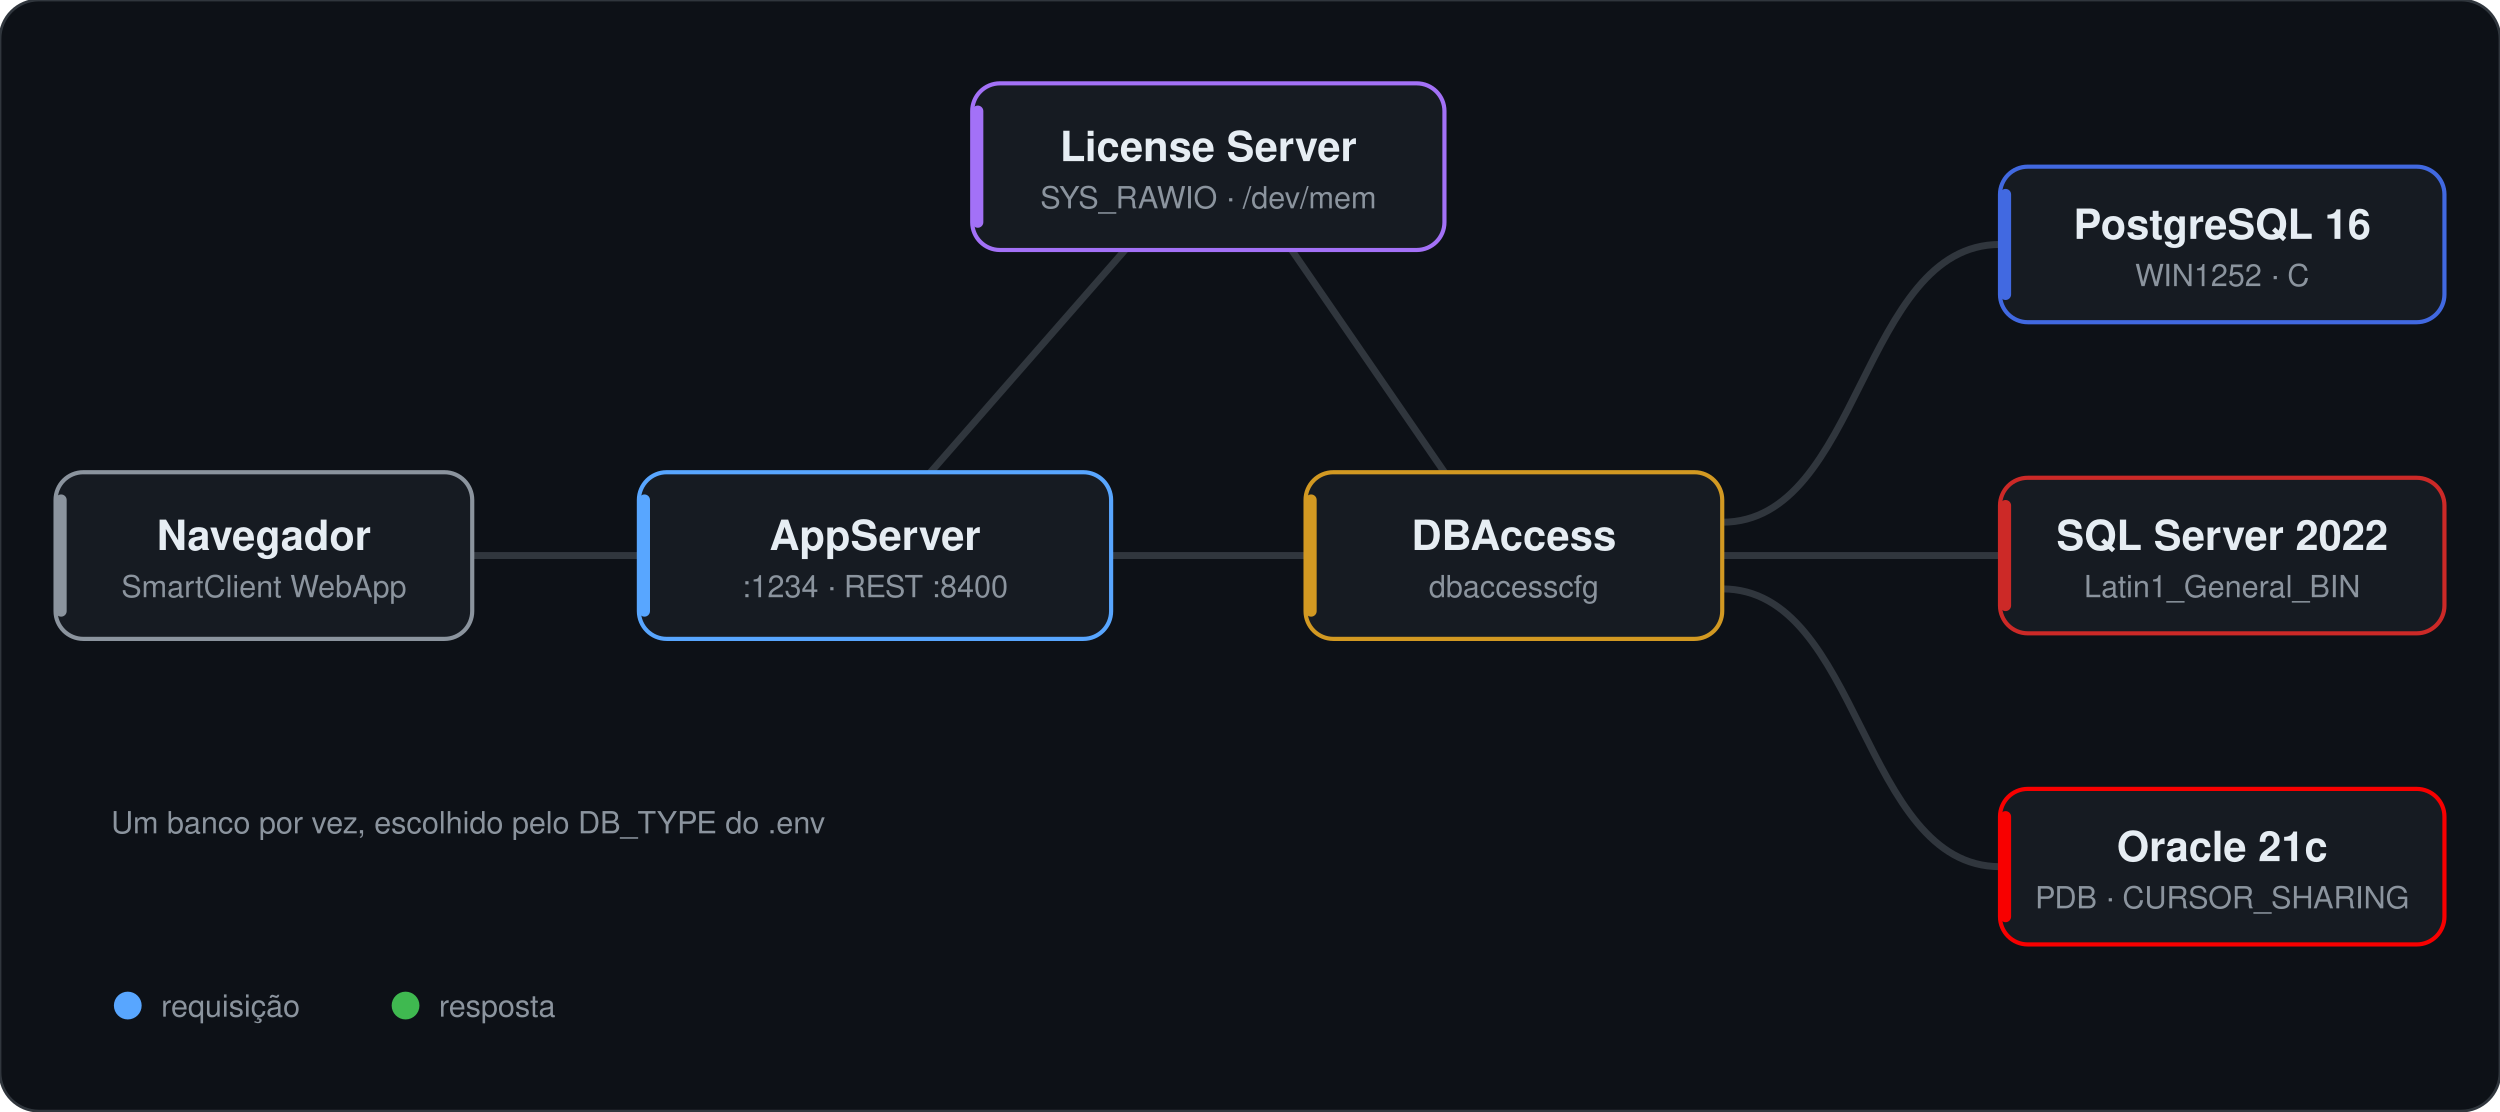
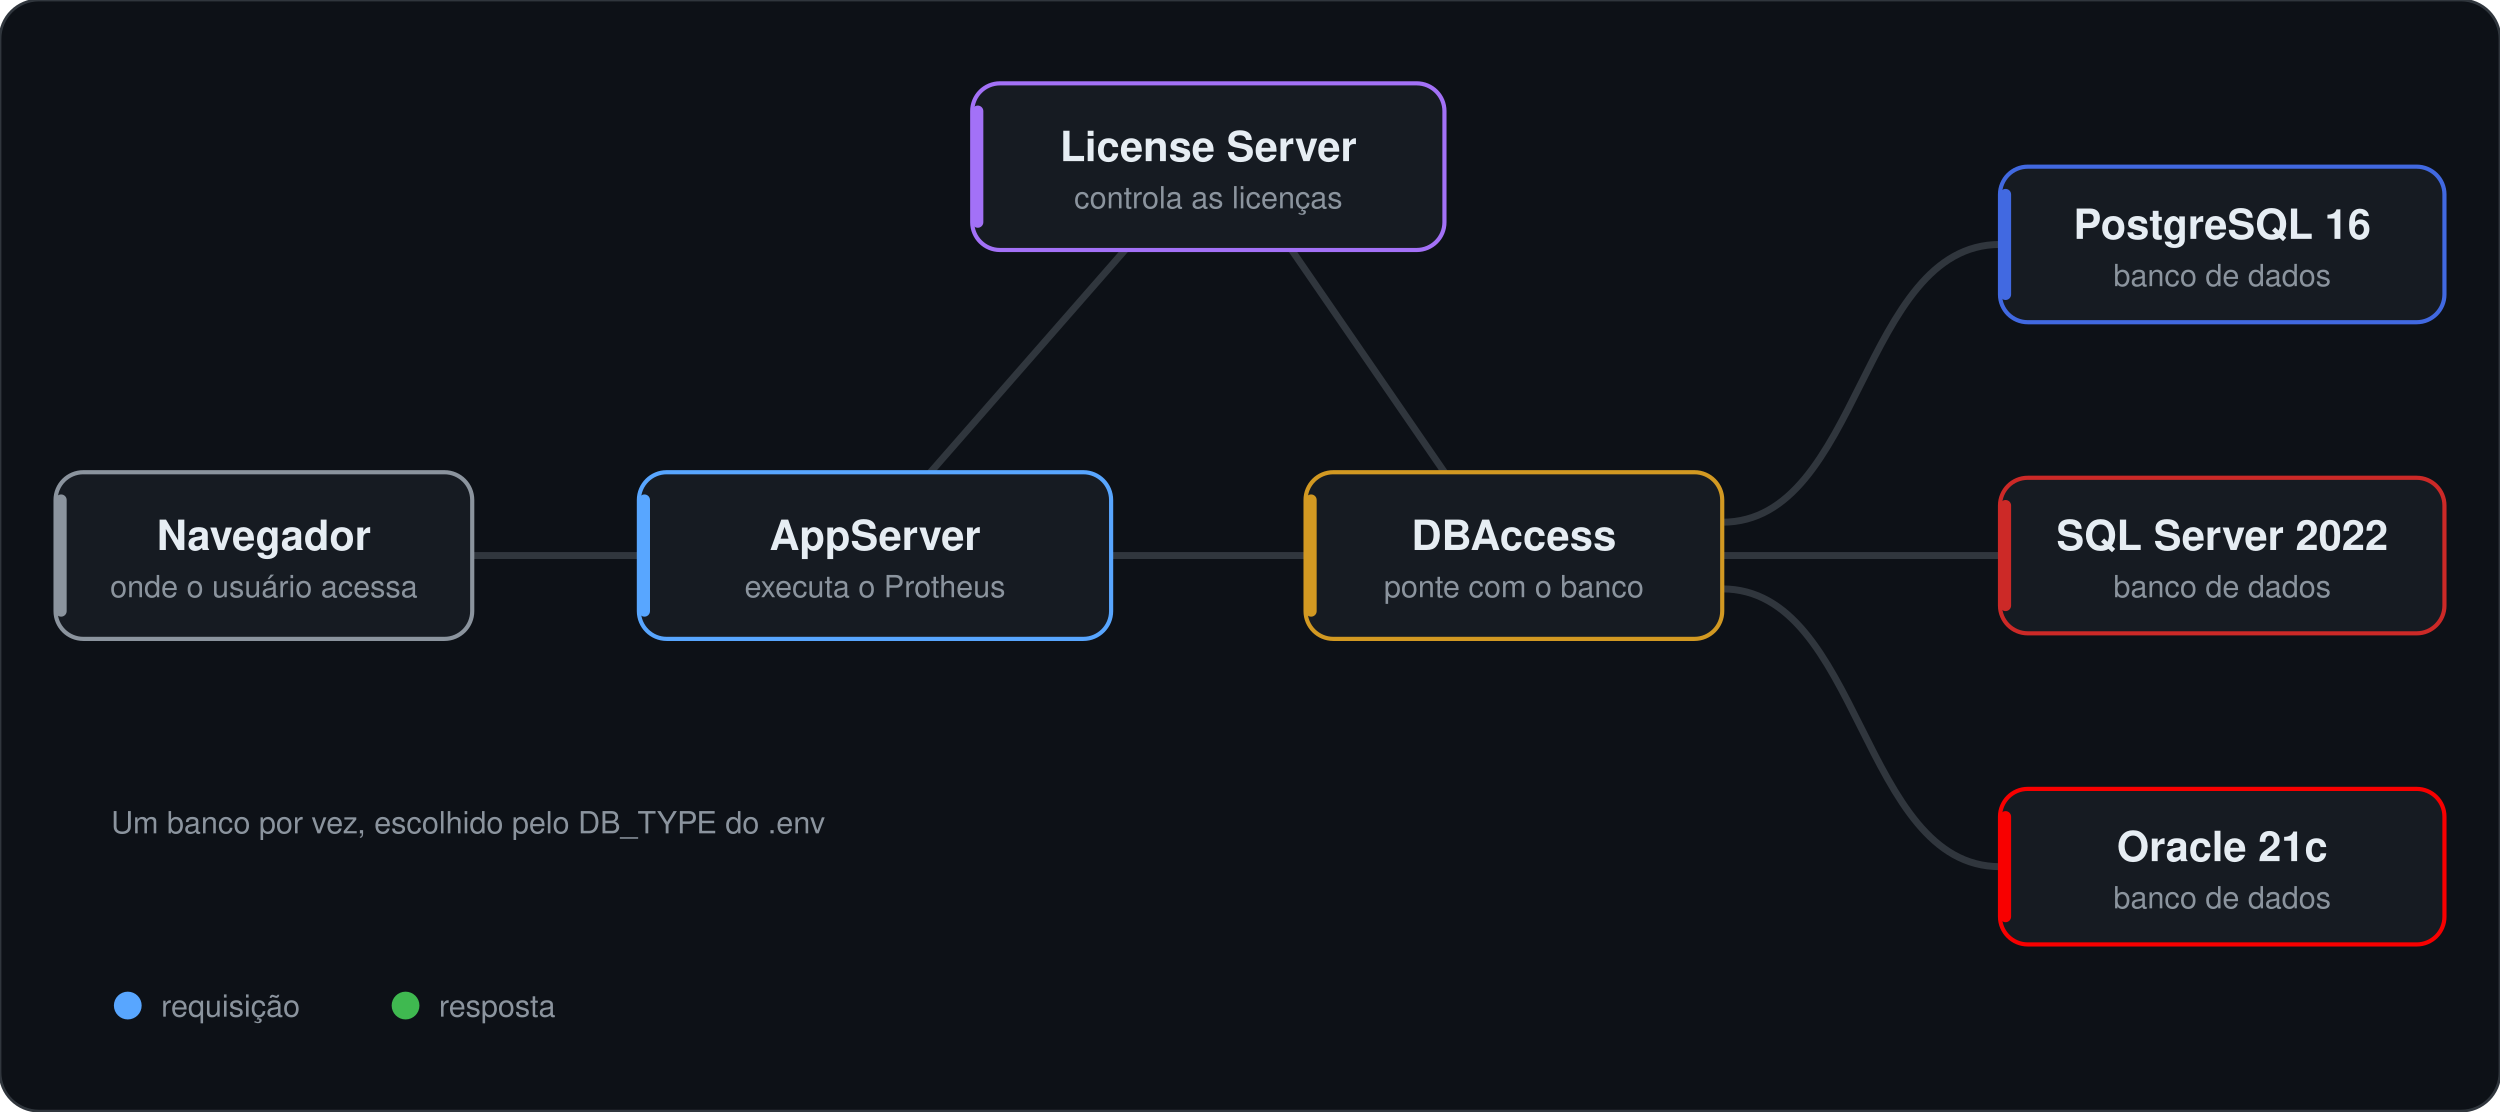
<svg xmlns="http://www.w3.org/2000/svg" viewBox="0 0 900 400" width="900" height="400" role="img" aria-label="Fluxo de uma requisição: navegador, AppServer, License Server, DBAccess e banco de dados">
  <style>text{font-family:-apple-system,"Segoe UI",Helvetica,Arial,sans-serif}.t{font-size:15px;font-weight:600;fill:#e6edf3}.s{font-size:11px;fill:#8b949e}.c{font-size:14px;fill:#e6edf3}.l{font-size:11px;fill:#8b949e}</style>
  <defs>
    <filter id="glow" x="-100%" y="-100%" width="300%" height="300%">
      <feGaussianBlur stdDeviation="3" result="b" />
      <feMerge>
        <feMergeNode in="b" />
        <feMergeNode in="SourceGraphic" />
      </feMerge>
    </filter>
  </defs>
  <rect width="900" height="400" rx="14" fill="#0d1117" stroke="#30363d" />
  <path d="M170,200 L230,200" fill="none" stroke="#30363d" stroke-width="2.5" stroke-linecap="round" />
  <path d="M335,170 L405,90" fill="none" stroke="#30363d" stroke-width="2.5" stroke-linecap="round" />
  <path d="M400,200 L470,200" fill="none" stroke="#30363d" stroke-width="2.5" stroke-linecap="round" />
  <path d="M520,170 L465,90" fill="none" stroke="#30363d" stroke-width="2.5" stroke-linecap="round" />
  <path d="M620,188 C670,188 670,88 720,88" fill="none" stroke="#30363d" stroke-width="2.5" stroke-linecap="round" />
  <path d="M620,200 L720,200" fill="none" stroke="#30363d" stroke-width="2.5" stroke-linecap="round" />
  <path d="M620,212 C670,212 670,312 720,312" fill="none" stroke="#30363d" stroke-width="2.5" stroke-linecap="round" />
  <rect x="20" y="170" width="150" height="60" rx="10" fill="#161b22" stroke="#8b949e" stroke-width="1.5" />
  <rect x="20" y="178" width="4" height="44" rx="2" fill="#8b949e" />
  <text class="t" x="95.0" y="198.0" text-anchor="middle">Navegador</text>
-   <text class="s" x="95.0" y="215.0" text-anchor="middle">SmartClient WebApp</text>
+   <text class="s" x="95.0" y="215.0" text-anchor="middle">onde o usuário acessa</text>
  <rect x="230" y="170" width="170" height="60" rx="10" fill="#161b22" stroke="#58a6ff" stroke-width="1.5" />
  <rect x="230" y="178" width="4" height="44" rx="2" fill="#58a6ff" />
  <text class="t" x="315.0" y="198.0" text-anchor="middle">AppServer</text>
-   <text class="s" x="315.0" y="215.0" text-anchor="middle">:1234 · REST :8400</text>
+   <text class="s" x="315.0" y="215.0" text-anchor="middle">executa o Protheus</text>
  <rect x="470" y="170" width="150" height="60" rx="10" fill="#161b22" stroke="#d29922" stroke-width="1.5" />
  <rect x="470" y="178" width="4" height="44" rx="2" fill="#d29922" />
  <text class="t" x="545.0" y="198.0" text-anchor="middle">DBAccess</text>
-   <text class="s" x="545.0" y="215.0" text-anchor="middle">dbaccesscfg</text>
+   <text class="s" x="545.0" y="215.0" text-anchor="middle">ponte com o banco</text>
  <rect x="350" y="30" width="170" height="60" rx="10" fill="#161b22" stroke="#a371f7" stroke-width="1.5" />
  <rect x="350" y="38" width="4" height="44" rx="2" fill="#a371f7" />
  <text class="t" x="435.0" y="58.0" text-anchor="middle">License Server</text>
-   <text class="s" x="435.0" y="75.0" text-anchor="middle">SYS_RAWIO · /dev/mem</text>
+   <text class="s" x="435.0" y="75.0" text-anchor="middle">controla as licenças</text>
  <rect x="720" y="60" width="160" height="56" rx="10" fill="#161b22" stroke="#4169e1" stroke-width="1.5" />
  <rect x="720" y="68" width="4" height="40" rx="2" fill="#4169e1" />
  <text class="t" x="800.0" y="86.0" text-anchor="middle">PostgreSQL 16</text>
-   <text class="s" x="800.0" y="103.0" text-anchor="middle">WIN1252 · C</text>
+   <text class="s" x="800.0" y="103.0" text-anchor="middle">banco de dados</text>
  <rect x="717" y="57" width="166" height="62" rx="12" fill="none" stroke="#4169e1" stroke-width="2" opacity="0">
    <animate attributeName="opacity" dur="18.0s" repeatCount="indefinite" keyTimes="0;0.001;0.001;0.333;0.334;1" values="0;0;0.9;0.9;0;0" />
  </rect>
  <rect x="720" y="172" width="160" height="56" rx="10" fill="#161b22" stroke="#cc2927" stroke-width="1.5" />
  <rect x="720" y="180" width="4" height="40" rx="2" fill="#cc2927" />
  <text class="t" x="800.0" y="198.0" text-anchor="middle">SQL Server 2022</text>
-   <text class="s" x="800.0" y="215.0" text-anchor="middle">Latin1_General_BIN</text>
+   <text class="s" x="800.0" y="215.0" text-anchor="middle">banco de dados</text>
  <rect x="717" y="169" width="166" height="62" rx="12" fill="none" stroke="#cc2927" stroke-width="2" opacity="0">
    <animate attributeName="opacity" dur="18.0s" repeatCount="indefinite" keyTimes="0;0.333;0.333;0.667;0.667;1" values="0;0;0.9;0.9;0;0" />
  </rect>
  <rect x="720" y="284" width="160" height="56" rx="10" fill="#161b22" stroke="#f80000" stroke-width="1.5" />
  <rect x="720" y="292" width="4" height="40" rx="2" fill="#f80000" />
  <text class="t" x="800.0" y="310.0" text-anchor="middle">Oracle 21c</text>
-   <text class="s" x="800.0" y="327.0" text-anchor="middle">PDB · CURSOR_SHARING</text>
+   <text class="s" x="800.0" y="327.0" text-anchor="middle">banco de dados</text>
  <rect x="717" y="281" width="166" height="62" rx="12" fill="none" stroke="#f80000" stroke-width="2" opacity="0">
    <animate attributeName="opacity" dur="18.0s" repeatCount="indefinite" keyTimes="0;0.666;0.667;0.999;1;1" values="0;0;0.9;0.9;0;0" />
  </rect>
  <path d="M170,200 L230,200" fill="none" stroke="#58a6ff" stroke-width="3" stroke-linecap="round" opacity="0">
    <animate attributeName="opacity" dur="18.0s" repeatCount="indefinite" keyTimes="0;0.001;0.001;0.027;0.027;1" values="0;0;0.55;0.55;0;0" />
  </path>
  <circle r="6" fill="#58a6ff" filter="url(#glow)" opacity="0">
    <animateMotion dur="18.0s" repeatCount="indefinite" path="M170,200 L230,200" calcMode="linear" keyPoints="0;0;1;1" keyTimes="0;0.001;0.027;1" />
    <animate attributeName="opacity" dur="18.0s" repeatCount="indefinite" keyTimes="0;0.001;0.001;0.027;0.027;1" values="0;0;1;1;0;0" />
  </circle>
  <path d="M335,170 L405,90" fill="none" stroke="#58a6ff" stroke-width="3" stroke-linecap="round" opacity="0">
    <animate attributeName="opacity" dur="18.0s" repeatCount="indefinite" keyTimes="0;0.033;0.033;0.06;0.06;1" values="0;0;0.55;0.55;0;0" />
  </path>
  <circle r="6" fill="#58a6ff" filter="url(#glow)" opacity="0">
    <animateMotion dur="18.0s" repeatCount="indefinite" path="M335,170 L405,90" calcMode="linear" keyPoints="0;0;1;1" keyTimes="0;0.033;0.06;1" />
    <animate attributeName="opacity" dur="18.0s" repeatCount="indefinite" keyTimes="0;0.033;0.033;0.06;0.06;1" values="0;0;1;1;0;0" />
  </circle>
  <path d="M335,170 L405,90" fill="none" stroke="#3fb950" stroke-width="3" stroke-linecap="round" opacity="0">
    <animate attributeName="opacity" dur="18.0s" repeatCount="indefinite" keyTimes="0;0.059;0.06;0.087;0.087;1" values="0;0;0.55;0.55;0;0" />
  </path>
  <circle r="6" fill="#3fb950" filter="url(#glow)" opacity="0">
    <animateMotion dur="18.0s" repeatCount="indefinite" path="M335,170 L405,90" calcMode="linear" keyPoints="1;1;0;0" keyTimes="0;0.06;0.087;1" />
    <animate attributeName="opacity" dur="18.0s" repeatCount="indefinite" keyTimes="0;0.059;0.06;0.087;0.087;1" values="0;0;1;1;0;0" />
  </circle>
  <path d="M400,200 L470,200" fill="none" stroke="#58a6ff" stroke-width="3" stroke-linecap="round" opacity="0">
    <animate attributeName="opacity" dur="18.0s" repeatCount="indefinite" keyTimes="0;0.093;0.093;0.12;0.12;1" values="0;0;0.55;0.55;0;0" />
  </path>
  <circle r="6" fill="#58a6ff" filter="url(#glow)" opacity="0">
    <animateMotion dur="18.0s" repeatCount="indefinite" path="M400,200 L470,200" calcMode="linear" keyPoints="0;0;1;1" keyTimes="0;0.093;0.12;1" />
    <animate attributeName="opacity" dur="18.0s" repeatCount="indefinite" keyTimes="0;0.093;0.093;0.12;0.12;1" values="0;0;1;1;0;0" />
  </circle>
  <path d="M520,170 L465,90" fill="none" stroke="#58a6ff" stroke-width="3" stroke-linecap="round" opacity="0">
    <animate attributeName="opacity" dur="18.0s" repeatCount="indefinite" keyTimes="0;0.126;0.127;0.153;0.154;1" values="0;0;0.55;0.55;0;0" />
  </path>
  <circle r="6" fill="#58a6ff" filter="url(#glow)" opacity="0">
    <animateMotion dur="18.0s" repeatCount="indefinite" path="M520,170 L465,90" calcMode="linear" keyPoints="0;0;1;1" keyTimes="0;0.127;0.153;1" />
    <animate attributeName="opacity" dur="18.0s" repeatCount="indefinite" keyTimes="0;0.126;0.127;0.153;0.154;1" values="0;0;1;1;0;0" />
  </circle>
  <path d="M520,170 L465,90" fill="none" stroke="#3fb950" stroke-width="3" stroke-linecap="round" opacity="0">
    <animate attributeName="opacity" dur="18.0s" repeatCount="indefinite" keyTimes="0;0.153;0.153;0.18;0.18;1" values="0;0;0.55;0.55;0;0" />
  </path>
  <circle r="6" fill="#3fb950" filter="url(#glow)" opacity="0">
    <animateMotion dur="18.0s" repeatCount="indefinite" path="M520,170 L465,90" calcMode="linear" keyPoints="1;1;0;0" keyTimes="0;0.153;0.18;1" />
    <animate attributeName="opacity" dur="18.0s" repeatCount="indefinite" keyTimes="0;0.153;0.153;0.18;0.18;1" values="0;0;1;1;0;0" />
  </circle>
  <path d="M620,188 C670,188 670,88 720,88" fill="none" stroke="#58a6ff" stroke-width="3" stroke-linecap="round" opacity="0">
    <animate attributeName="opacity" dur="18.0s" repeatCount="indefinite" keyTimes="0;0.186;0.187;0.22;0.221;1" values="0;0;0.55;0.55;0;0" />
  </path>
  <circle r="6" fill="#58a6ff" filter="url(#glow)" opacity="0">
    <animateMotion dur="18.0s" repeatCount="indefinite" path="M620,188 C670,188 670,88 720,88" calcMode="linear" keyPoints="0;0;1;1" keyTimes="0;0.187;0.22;1" />
    <animate attributeName="opacity" dur="18.0s" repeatCount="indefinite" keyTimes="0;0.186;0.187;0.22;0.221;1" values="0;0;1;1;0;0" />
  </circle>
  <path d="M620,188 C670,188 670,88 720,88" fill="none" stroke="#3fb950" stroke-width="3" stroke-linecap="round" opacity="0">
    <animate attributeName="opacity" dur="18.0s" repeatCount="indefinite" keyTimes="0;0.226;0.227;0.26;0.261;1" values="0;0;0.55;0.55;0;0" />
  </path>
  <circle r="6" fill="#3fb950" filter="url(#glow)" opacity="0">
    <animateMotion dur="18.0s" repeatCount="indefinite" path="M620,188 C670,188 670,88 720,88" calcMode="linear" keyPoints="1;1;0;0" keyTimes="0;0.227;0.26;1" />
    <animate attributeName="opacity" dur="18.0s" repeatCount="indefinite" keyTimes="0;0.226;0.227;0.26;0.261;1" values="0;0;1;1;0;0" />
  </circle>
  <path d="M400,200 L470,200" fill="none" stroke="#3fb950" stroke-width="3" stroke-linecap="round" opacity="0">
    <animate attributeName="opacity" dur="18.0s" repeatCount="indefinite" keyTimes="0;0.266;0.267;0.293;0.294;1" values="0;0;0.55;0.55;0;0" />
  </path>
  <circle r="6" fill="#3fb950" filter="url(#glow)" opacity="0">
    <animateMotion dur="18.0s" repeatCount="indefinite" path="M400,200 L470,200" calcMode="linear" keyPoints="1;1;0;0" keyTimes="0;0.267;0.293;1" />
    <animate attributeName="opacity" dur="18.0s" repeatCount="indefinite" keyTimes="0;0.266;0.267;0.293;0.294;1" values="0;0;1;1;0;0" />
  </circle>
  <path d="M170,200 L230,200" fill="none" stroke="#3fb950" stroke-width="3" stroke-linecap="round" opacity="0">
    <animate attributeName="opacity" dur="18.0s" repeatCount="indefinite" keyTimes="0;0.299;0.3;0.327;0.327;1" values="0;0;0.55;0.55;0;0" />
  </path>
  <circle r="6" fill="#3fb950" filter="url(#glow)" opacity="0">
    <animateMotion dur="18.0s" repeatCount="indefinite" path="M170,200 L230,200" calcMode="linear" keyPoints="1;1;0;0" keyTimes="0;0.3;0.327;1" />
    <animate attributeName="opacity" dur="18.0s" repeatCount="indefinite" keyTimes="0;0.299;0.3;0.327;0.327;1" values="0;0;1;1;0;0" />
  </circle>
  <path d="M170,200 L230,200" fill="none" stroke="#58a6ff" stroke-width="3" stroke-linecap="round" opacity="0">
    <animate attributeName="opacity" dur="18.0s" repeatCount="indefinite" keyTimes="0;0.333;0.333;0.36;0.36;1" values="0;0;0.55;0.55;0;0" />
  </path>
  <circle r="6" fill="#58a6ff" filter="url(#glow)" opacity="0">
    <animateMotion dur="18.0s" repeatCount="indefinite" path="M170,200 L230,200" calcMode="linear" keyPoints="0;0;1;1" keyTimes="0;0.333;0.36;1" />
    <animate attributeName="opacity" dur="18.0s" repeatCount="indefinite" keyTimes="0;0.333;0.333;0.36;0.36;1" values="0;0;1;1;0;0" />
  </circle>
  <path d="M335,170 L405,90" fill="none" stroke="#58a6ff" stroke-width="3" stroke-linecap="round" opacity="0">
    <animate attributeName="opacity" dur="18.0s" repeatCount="indefinite" keyTimes="0;0.366;0.367;0.393;0.394;1" values="0;0;0.55;0.55;0;0" />
  </path>
  <circle r="6" fill="#58a6ff" filter="url(#glow)" opacity="0">
    <animateMotion dur="18.0s" repeatCount="indefinite" path="M335,170 L405,90" calcMode="linear" keyPoints="0;0;1;1" keyTimes="0;0.367;0.393;1" />
    <animate attributeName="opacity" dur="18.0s" repeatCount="indefinite" keyTimes="0;0.366;0.367;0.393;0.394;1" values="0;0;1;1;0;0" />
  </circle>
  <path d="M335,170 L405,90" fill="none" stroke="#3fb950" stroke-width="3" stroke-linecap="round" opacity="0">
    <animate attributeName="opacity" dur="18.0s" repeatCount="indefinite" keyTimes="0;0.393;0.393;0.42;0.42;1" values="0;0;0.55;0.55;0;0" />
  </path>
  <circle r="6" fill="#3fb950" filter="url(#glow)" opacity="0">
    <animateMotion dur="18.0s" repeatCount="indefinite" path="M335,170 L405,90" calcMode="linear" keyPoints="1;1;0;0" keyTimes="0;0.393;0.42;1" />
    <animate attributeName="opacity" dur="18.0s" repeatCount="indefinite" keyTimes="0;0.393;0.393;0.42;0.42;1" values="0;0;1;1;0;0" />
  </circle>
  <path d="M400,200 L470,200" fill="none" stroke="#58a6ff" stroke-width="3" stroke-linecap="round" opacity="0">
    <animate attributeName="opacity" dur="18.0s" repeatCount="indefinite" keyTimes="0;0.426;0.427;0.453;0.454;1" values="0;0;0.55;0.55;0;0" />
  </path>
  <circle r="6" fill="#58a6ff" filter="url(#glow)" opacity="0">
    <animateMotion dur="18.0s" repeatCount="indefinite" path="M400,200 L470,200" calcMode="linear" keyPoints="0;0;1;1" keyTimes="0;0.427;0.453;1" />
    <animate attributeName="opacity" dur="18.0s" repeatCount="indefinite" keyTimes="0;0.426;0.427;0.453;0.454;1" values="0;0;1;1;0;0" />
  </circle>
  <path d="M520,170 L465,90" fill="none" stroke="#58a6ff" stroke-width="3" stroke-linecap="round" opacity="0">
    <animate attributeName="opacity" dur="18.0s" repeatCount="indefinite" keyTimes="0;0.46;0.46;0.487;0.487;1" values="0;0;0.55;0.55;0;0" />
  </path>
  <circle r="6" fill="#58a6ff" filter="url(#glow)" opacity="0">
    <animateMotion dur="18.0s" repeatCount="indefinite" path="M520,170 L465,90" calcMode="linear" keyPoints="0;0;1;1" keyTimes="0;0.46;0.487;1" />
    <animate attributeName="opacity" dur="18.0s" repeatCount="indefinite" keyTimes="0;0.46;0.46;0.487;0.487;1" values="0;0;1;1;0;0" />
  </circle>
  <path d="M520,170 L465,90" fill="none" stroke="#3fb950" stroke-width="3" stroke-linecap="round" opacity="0">
    <animate attributeName="opacity" dur="18.0s" repeatCount="indefinite" keyTimes="0;0.486;0.487;0.513;0.514;1" values="0;0;0.55;0.55;0;0" />
  </path>
  <circle r="6" fill="#3fb950" filter="url(#glow)" opacity="0">
    <animateMotion dur="18.0s" repeatCount="indefinite" path="M520,170 L465,90" calcMode="linear" keyPoints="1;1;0;0" keyTimes="0;0.487;0.513;1" />
    <animate attributeName="opacity" dur="18.0s" repeatCount="indefinite" keyTimes="0;0.486;0.487;0.513;0.514;1" values="0;0;1;1;0;0" />
  </circle>
  <path d="M620,200 L720,200" fill="none" stroke="#58a6ff" stroke-width="3" stroke-linecap="round" opacity="0">
    <animate attributeName="opacity" dur="18.0s" repeatCount="indefinite" keyTimes="0;0.519;0.52;0.553;0.554;1" values="0;0;0.55;0.55;0;0" />
  </path>
  <circle r="6" fill="#58a6ff" filter="url(#glow)" opacity="0">
    <animateMotion dur="18.0s" repeatCount="indefinite" path="M620,200 L720,200" calcMode="linear" keyPoints="0;0;1;1" keyTimes="0;0.52;0.553;1" />
    <animate attributeName="opacity" dur="18.0s" repeatCount="indefinite" keyTimes="0;0.519;0.52;0.553;0.554;1" values="0;0;1;1;0;0" />
  </circle>
  <path d="M620,200 L720,200" fill="none" stroke="#3fb950" stroke-width="3" stroke-linecap="round" opacity="0">
    <animate attributeName="opacity" dur="18.0s" repeatCount="indefinite" keyTimes="0;0.559;0.56;0.593;0.594;1" values="0;0;0.55;0.55;0;0" />
  </path>
  <circle r="6" fill="#3fb950" filter="url(#glow)" opacity="0">
    <animateMotion dur="18.0s" repeatCount="indefinite" path="M620,200 L720,200" calcMode="linear" keyPoints="1;1;0;0" keyTimes="0;0.56;0.593;1" />
    <animate attributeName="opacity" dur="18.0s" repeatCount="indefinite" keyTimes="0;0.559;0.56;0.593;0.594;1" values="0;0;1;1;0;0" />
  </circle>
  <path d="M400,200 L470,200" fill="none" stroke="#3fb950" stroke-width="3" stroke-linecap="round" opacity="0">
    <animate attributeName="opacity" dur="18.0s" repeatCount="indefinite" keyTimes="0;0.6;0.6;0.627;0.627;1" values="0;0;0.55;0.55;0;0" />
  </path>
  <circle r="6" fill="#3fb950" filter="url(#glow)" opacity="0">
    <animateMotion dur="18.0s" repeatCount="indefinite" path="M400,200 L470,200" calcMode="linear" keyPoints="1;1;0;0" keyTimes="0;0.6;0.627;1" />
    <animate attributeName="opacity" dur="18.0s" repeatCount="indefinite" keyTimes="0;0.6;0.6;0.627;0.627;1" values="0;0;1;1;0;0" />
  </circle>
  <path d="M170,200 L230,200" fill="none" stroke="#3fb950" stroke-width="3" stroke-linecap="round" opacity="0">
    <animate attributeName="opacity" dur="18.0s" repeatCount="indefinite" keyTimes="0;0.633;0.633;0.66;0.66;1" values="0;0;0.55;0.55;0;0" />
  </path>
  <circle r="6" fill="#3fb950" filter="url(#glow)" opacity="0">
    <animateMotion dur="18.0s" repeatCount="indefinite" path="M170,200 L230,200" calcMode="linear" keyPoints="1;1;0;0" keyTimes="0;0.633;0.66;1" />
    <animate attributeName="opacity" dur="18.0s" repeatCount="indefinite" keyTimes="0;0.633;0.633;0.66;0.66;1" values="0;0;1;1;0;0" />
  </circle>
  <path d="M170,200 L230,200" fill="none" stroke="#58a6ff" stroke-width="3" stroke-linecap="round" opacity="0">
    <animate attributeName="opacity" dur="18.0s" repeatCount="indefinite" keyTimes="0;0.666;0.667;0.693;0.694;1" values="0;0;0.55;0.55;0;0" />
  </path>
  <circle r="6" fill="#58a6ff" filter="url(#glow)" opacity="0">
    <animateMotion dur="18.0s" repeatCount="indefinite" path="M170,200 L230,200" calcMode="linear" keyPoints="0;0;1;1" keyTimes="0;0.667;0.693;1" />
    <animate attributeName="opacity" dur="18.0s" repeatCount="indefinite" keyTimes="0;0.666;0.667;0.693;0.694;1" values="0;0;1;1;0;0" />
  </circle>
  <path d="M335,170 L405,90" fill="none" stroke="#58a6ff" stroke-width="3" stroke-linecap="round" opacity="0">
    <animate attributeName="opacity" dur="18.0s" repeatCount="indefinite" keyTimes="0;0.7;0.7;0.727;0.727;1" values="0;0;0.55;0.55;0;0" />
  </path>
  <circle r="6" fill="#58a6ff" filter="url(#glow)" opacity="0">
    <animateMotion dur="18.0s" repeatCount="indefinite" path="M335,170 L405,90" calcMode="linear" keyPoints="0;0;1;1" keyTimes="0;0.7;0.727;1" />
    <animate attributeName="opacity" dur="18.0s" repeatCount="indefinite" keyTimes="0;0.7;0.7;0.727;0.727;1" values="0;0;1;1;0;0" />
  </circle>
  <path d="M335,170 L405,90" fill="none" stroke="#3fb950" stroke-width="3" stroke-linecap="round" opacity="0">
    <animate attributeName="opacity" dur="18.0s" repeatCount="indefinite" keyTimes="0;0.726;0.727;0.753;0.754;1" values="0;0;0.55;0.55;0;0" />
  </path>
  <circle r="6" fill="#3fb950" filter="url(#glow)" opacity="0">
    <animateMotion dur="18.0s" repeatCount="indefinite" path="M335,170 L405,90" calcMode="linear" keyPoints="1;1;0;0" keyTimes="0;0.727;0.753;1" />
    <animate attributeName="opacity" dur="18.0s" repeatCount="indefinite" keyTimes="0;0.726;0.727;0.753;0.754;1" values="0;0;1;1;0;0" />
  </circle>
  <path d="M400,200 L470,200" fill="none" stroke="#58a6ff" stroke-width="3" stroke-linecap="round" opacity="0">
    <animate attributeName="opacity" dur="18.0s" repeatCount="indefinite" keyTimes="0;0.759;0.76;0.787;0.787;1" values="0;0;0.55;0.55;0;0" />
  </path>
  <circle r="6" fill="#58a6ff" filter="url(#glow)" opacity="0">
    <animateMotion dur="18.0s" repeatCount="indefinite" path="M400,200 L470,200" calcMode="linear" keyPoints="0;0;1;1" keyTimes="0;0.76;0.787;1" />
    <animate attributeName="opacity" dur="18.0s" repeatCount="indefinite" keyTimes="0;0.759;0.76;0.787;0.787;1" values="0;0;1;1;0;0" />
  </circle>
  <path d="M520,170 L465,90" fill="none" stroke="#58a6ff" stroke-width="3" stroke-linecap="round" opacity="0">
    <animate attributeName="opacity" dur="18.0s" repeatCount="indefinite" keyTimes="0;0.793;0.793;0.82;0.821;1" values="0;0;0.55;0.55;0;0" />
  </path>
  <circle r="6" fill="#58a6ff" filter="url(#glow)" opacity="0">
    <animateMotion dur="18.0s" repeatCount="indefinite" path="M520,170 L465,90" calcMode="linear" keyPoints="0;0;1;1" keyTimes="0;0.793;0.82;1" />
    <animate attributeName="opacity" dur="18.0s" repeatCount="indefinite" keyTimes="0;0.793;0.793;0.82;0.821;1" values="0;0;1;1;0;0" />
  </circle>
  <path d="M520,170 L465,90" fill="none" stroke="#3fb950" stroke-width="3" stroke-linecap="round" opacity="0">
    <animate attributeName="opacity" dur="18.0s" repeatCount="indefinite" keyTimes="0;0.82;0.82;0.847;0.847;1" values="0;0;0.55;0.55;0;0" />
  </path>
  <circle r="6" fill="#3fb950" filter="url(#glow)" opacity="0">
    <animateMotion dur="18.0s" repeatCount="indefinite" path="M520,170 L465,90" calcMode="linear" keyPoints="1;1;0;0" keyTimes="0;0.82;0.847;1" />
    <animate attributeName="opacity" dur="18.0s" repeatCount="indefinite" keyTimes="0;0.82;0.82;0.847;0.847;1" values="0;0;1;1;0;0" />
  </circle>
  <path d="M620,212 C670,212 670,312 720,312" fill="none" stroke="#58a6ff" stroke-width="3" stroke-linecap="round" opacity="0">
    <animate attributeName="opacity" dur="18.0s" repeatCount="indefinite" keyTimes="0;0.853;0.853;0.887;0.887;1" values="0;0;0.55;0.55;0;0" />
  </path>
  <circle r="6" fill="#58a6ff" filter="url(#glow)" opacity="0">
    <animateMotion dur="18.0s" repeatCount="indefinite" path="M620,212 C670,212 670,312 720,312" calcMode="linear" keyPoints="0;0;1;1" keyTimes="0;0.853;0.887;1" />
    <animate attributeName="opacity" dur="18.0s" repeatCount="indefinite" keyTimes="0;0.853;0.853;0.887;0.887;1" values="0;0;1;1;0;0" />
  </circle>
  <path d="M620,212 C670,212 670,312 720,312" fill="none" stroke="#3fb950" stroke-width="3" stroke-linecap="round" opacity="0">
    <animate attributeName="opacity" dur="18.0s" repeatCount="indefinite" keyTimes="0;0.893;0.893;0.927;0.927;1" values="0;0;0.55;0.55;0;0" />
  </path>
  <circle r="6" fill="#3fb950" filter="url(#glow)" opacity="0">
    <animateMotion dur="18.0s" repeatCount="indefinite" path="M620,212 C670,212 670,312 720,312" calcMode="linear" keyPoints="1;1;0;0" keyTimes="0;0.893;0.927;1" />
    <animate attributeName="opacity" dur="18.0s" repeatCount="indefinite" keyTimes="0;0.893;0.893;0.927;0.927;1" values="0;0;1;1;0;0" />
  </circle>
  <path d="M400,200 L470,200" fill="none" stroke="#3fb950" stroke-width="3" stroke-linecap="round" opacity="0">
    <animate attributeName="opacity" dur="18.0s" repeatCount="indefinite" keyTimes="0;0.933;0.933;0.96;0.961;1" values="0;0;0.55;0.55;0;0" />
  </path>
  <circle r="6" fill="#3fb950" filter="url(#glow)" opacity="0">
    <animateMotion dur="18.0s" repeatCount="indefinite" path="M400,200 L470,200" calcMode="linear" keyPoints="1;1;0;0" keyTimes="0;0.933;0.96;1" />
    <animate attributeName="opacity" dur="18.0s" repeatCount="indefinite" keyTimes="0;0.933;0.933;0.96;0.961;1" values="0;0;1;1;0;0" />
  </circle>
  <path d="M170,200 L230,200" fill="none" stroke="#3fb950" stroke-width="3" stroke-linecap="round" opacity="0">
    <animate attributeName="opacity" dur="18.0s" repeatCount="indefinite" keyTimes="0;0.966;0.967;0.993;0.994;1" values="0;0;0.55;0.55;0;0" />
  </path>
  <circle r="6" fill="#3fb950" filter="url(#glow)" opacity="0">
    <animateMotion dur="18.0s" repeatCount="indefinite" path="M170,200 L230,200" calcMode="linear" keyPoints="1;1;0;0" keyTimes="0;0.967;0.993;1" />
    <animate attributeName="opacity" dur="18.0s" repeatCount="indefinite" keyTimes="0;0.966;0.967;0.993;0.994;1" values="0;0;1;1;0;0" />
  </circle>
  <text class="c" x="40" y="330" opacity="0">Requisição chega ao AppServer<animate attributeName="opacity" dur="18.0s" repeatCount="indefinite" keyTimes="0;0.001;0.001;0.033;0.034;1" values="0;0;1;1;0;0" />
  </text>
  <text class="c" x="40" y="330" opacity="0">AppServer valida a licença<animate attributeName="opacity" dur="18.0s" repeatCount="indefinite" keyTimes="0;0.033;0.033;0.093;0.094;1" values="0;0;1;1;0;0" />
  </text>
  <text class="c" x="40" y="330" opacity="0">AppServer pede os dados ao DBAccess<animate attributeName="opacity" dur="18.0s" repeatCount="indefinite" keyTimes="0;0.093;0.093;0.127;0.127;1" values="0;0;1;1;0;0" />
  </text>
  <text class="c" x="40" y="330" opacity="0">DBAccess valida a licença<animate attributeName="opacity" dur="18.0s" repeatCount="indefinite" keyTimes="0;0.126;0.127;0.187;0.187;1" values="0;0;1;1;0;0" />
  </text>
  <text class="c" x="40" y="330" opacity="0">DBAccess consulta o banco<animate attributeName="opacity" dur="18.0s" repeatCount="indefinite" keyTimes="0;0.186;0.187;0.267;0.267;1" values="0;0;1;1;0;0" />
  </text>
  <text class="c" x="40" y="330" opacity="0">Resposta volta ao usuário<animate attributeName="opacity" dur="18.0s" repeatCount="indefinite" keyTimes="0;0.266;0.267;0.333;0.334;1" values="0;0;1;1;0;0" />
  </text>
  <text class="c" x="40" y="330" opacity="0">Requisição chega ao AppServer<animate attributeName="opacity" dur="18.0s" repeatCount="indefinite" keyTimes="0;0.333;0.333;0.367;0.367;1" values="0;0;1;1;0;0" />
  </text>
  <text class="c" x="40" y="330" opacity="0">AppServer valida a licença<animate attributeName="opacity" dur="18.0s" repeatCount="indefinite" keyTimes="0;0.366;0.367;0.427;0.427;1" values="0;0;1;1;0;0" />
  </text>
  <text class="c" x="40" y="330" opacity="0">AppServer pede os dados ao DBAccess<animate attributeName="opacity" dur="18.0s" repeatCount="indefinite" keyTimes="0;0.426;0.427;0.46;0.461;1" values="0;0;1;1;0;0" />
  </text>
  <text class="c" x="40" y="330" opacity="0">DBAccess valida a licença<animate attributeName="opacity" dur="18.0s" repeatCount="indefinite" keyTimes="0;0.46;0.46;0.52;0.52;1" values="0;0;1;1;0;0" />
  </text>
  <text class="c" x="40" y="330" opacity="0">DBAccess consulta o banco<animate attributeName="opacity" dur="18.0s" repeatCount="indefinite" keyTimes="0;0.519;0.52;0.6;0.601;1" values="0;0;1;1;0;0" />
  </text>
  <text class="c" x="40" y="330" opacity="0">Resposta volta ao usuário<animate attributeName="opacity" dur="18.0s" repeatCount="indefinite" keyTimes="0;0.6;0.6;0.667;0.667;1" values="0;0;1;1;0;0" />
  </text>
  <text class="c" x="40" y="330" opacity="0">Requisição chega ao AppServer<animate attributeName="opacity" dur="18.0s" repeatCount="indefinite" keyTimes="0;0.666;0.667;0.7;0.701;1" values="0;0;1;1;0;0" />
  </text>
  <text class="c" x="40" y="330" opacity="0">AppServer valida a licença<animate attributeName="opacity" dur="18.0s" repeatCount="indefinite" keyTimes="0;0.7;0.7;0.76;0.76;1" values="0;0;1;1;0;0" />
  </text>
  <text class="c" x="40" y="330" opacity="0">AppServer pede os dados ao DBAccess<animate attributeName="opacity" dur="18.0s" repeatCount="indefinite" keyTimes="0;0.759;0.76;0.793;0.794;1" values="0;0;1;1;0;0" />
  </text>
  <text class="c" x="40" y="330" opacity="0">DBAccess valida a licença<animate attributeName="opacity" dur="18.0s" repeatCount="indefinite" keyTimes="0;0.793;0.793;0.853;0.854;1" values="0;0;1;1;0;0" />
  </text>
  <text class="c" x="40" y="330" opacity="0">DBAccess consulta o banco<animate attributeName="opacity" dur="18.0s" repeatCount="indefinite" keyTimes="0;0.853;0.853;0.933;0.934;1" values="0;0;1;1;0;0" />
  </text>
  <text class="c" x="40" y="330" opacity="0">Resposta volta ao usuário<animate attributeName="opacity" dur="18.0s" repeatCount="indefinite" keyTimes="0;0.933;0.933;0.999;1;1" values="0;0;1;1;0;0" />
  </text>
  <circle cx="46" cy="362" r="5" fill="#58a6ff" />
  <text class="l" x="58" y="366">requisição</text>
  <circle cx="146" cy="362" r="5" fill="#3fb950" />
  <text class="l" x="158" y="366">resposta</text>
  <text class="l" x="40" y="300">Um banco por vez, escolhido pelo DB_TYPE do .env</text>
</svg>
